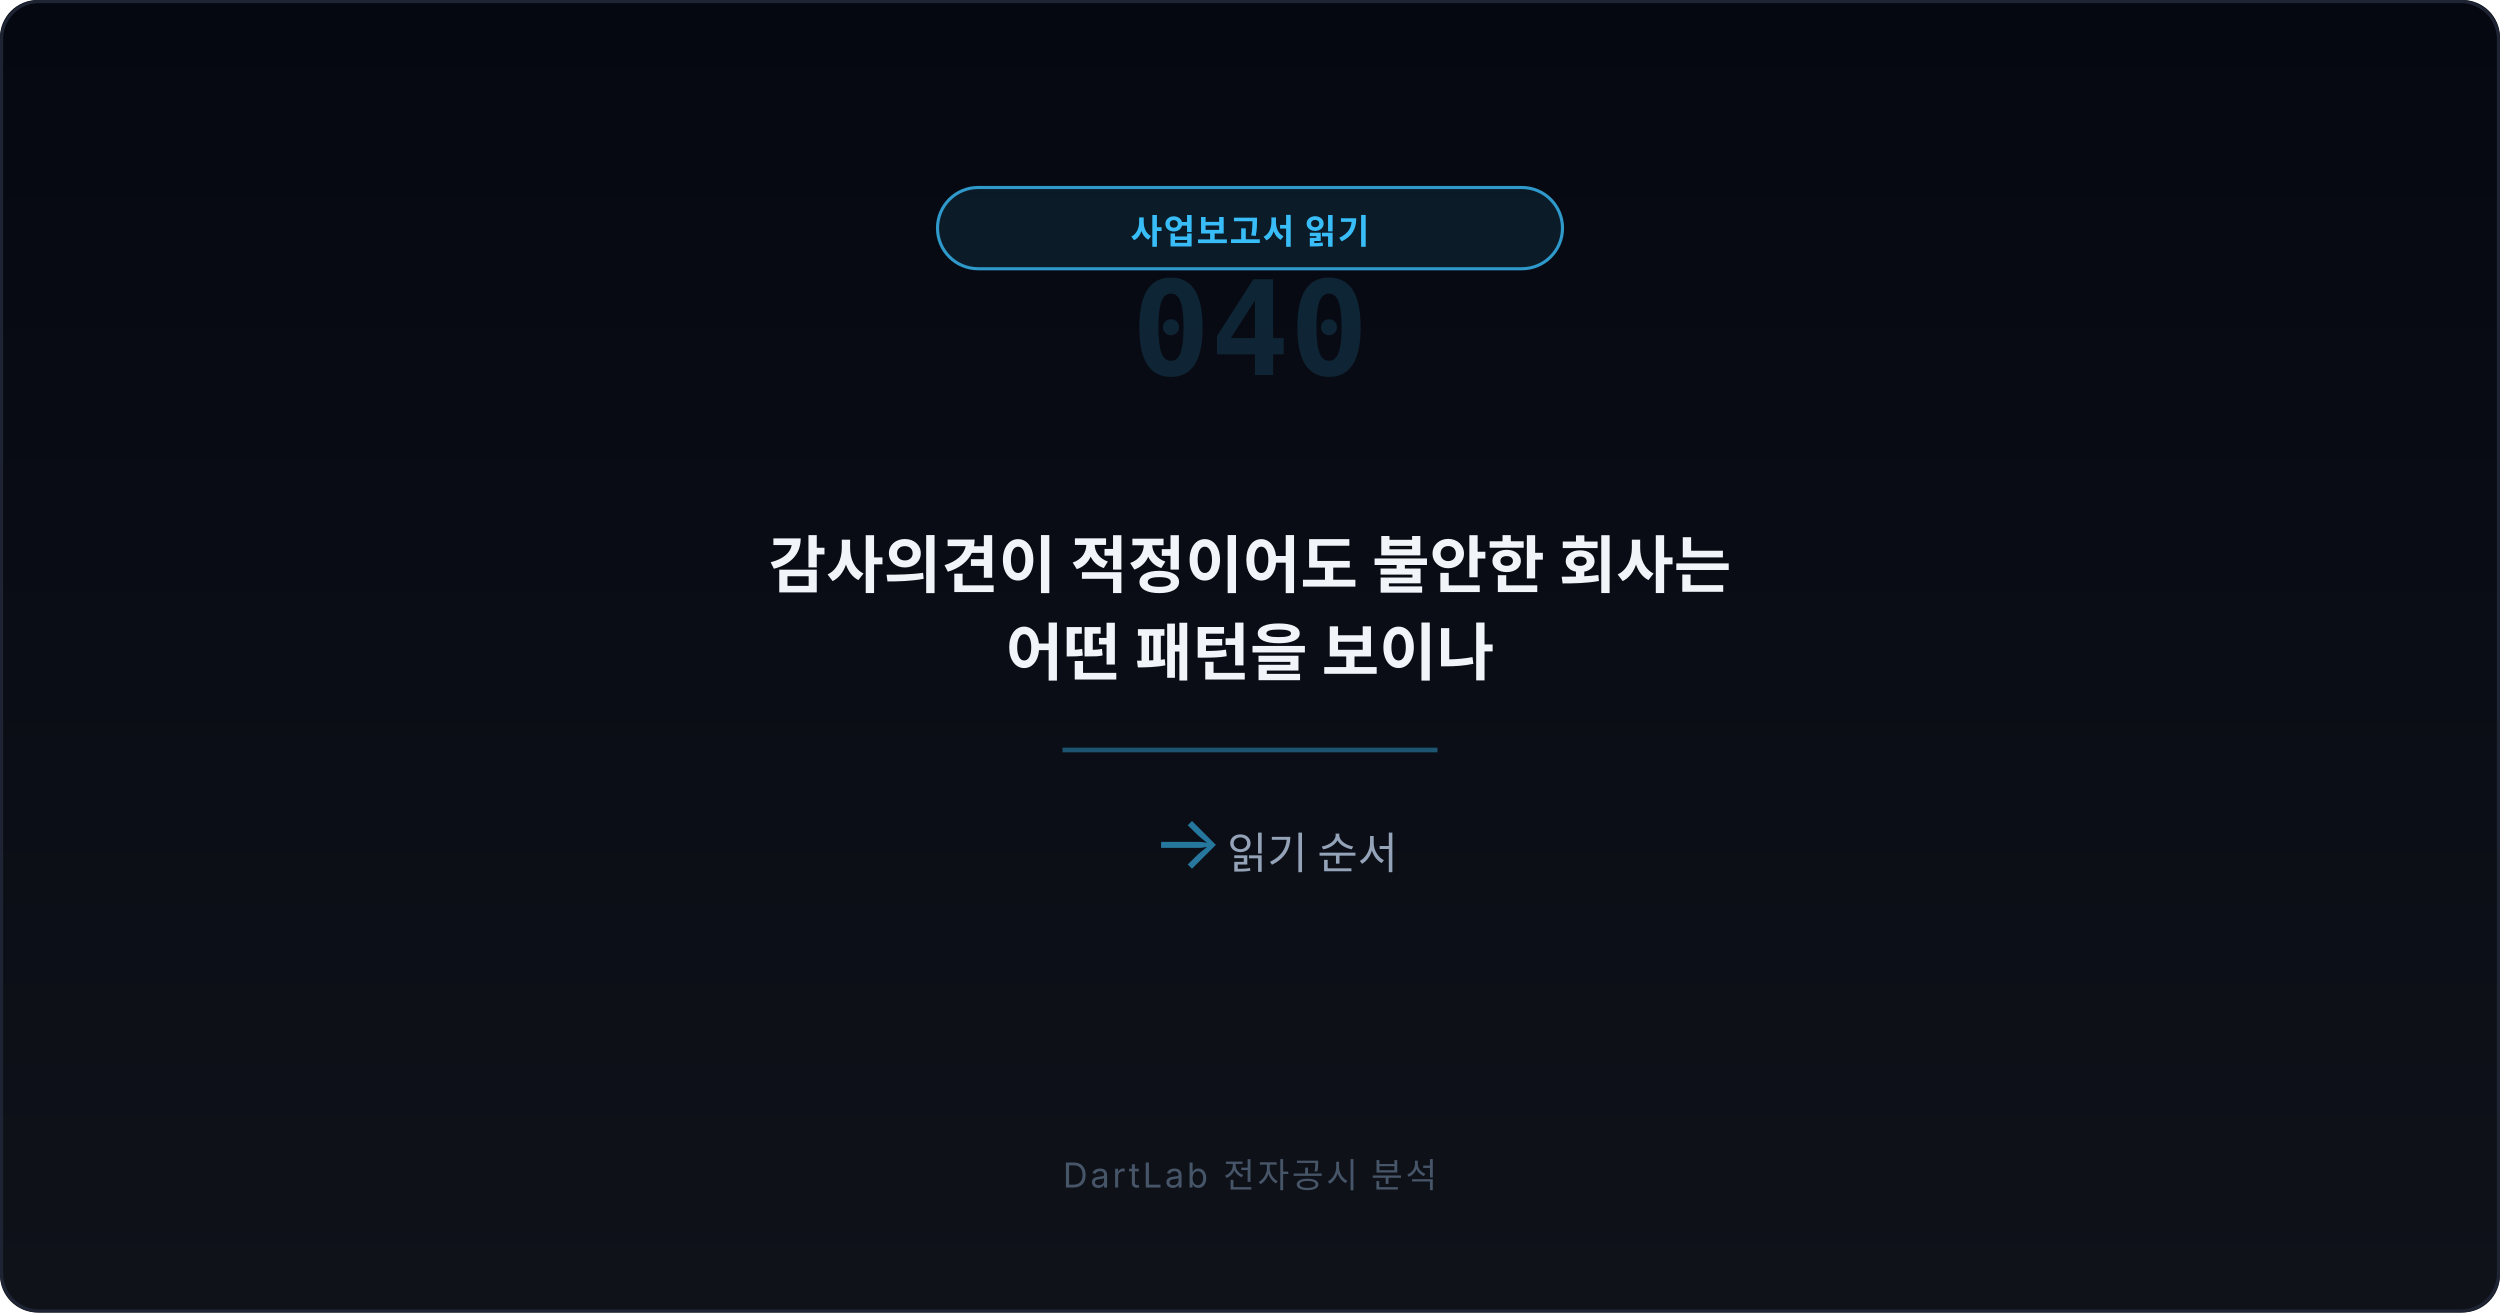
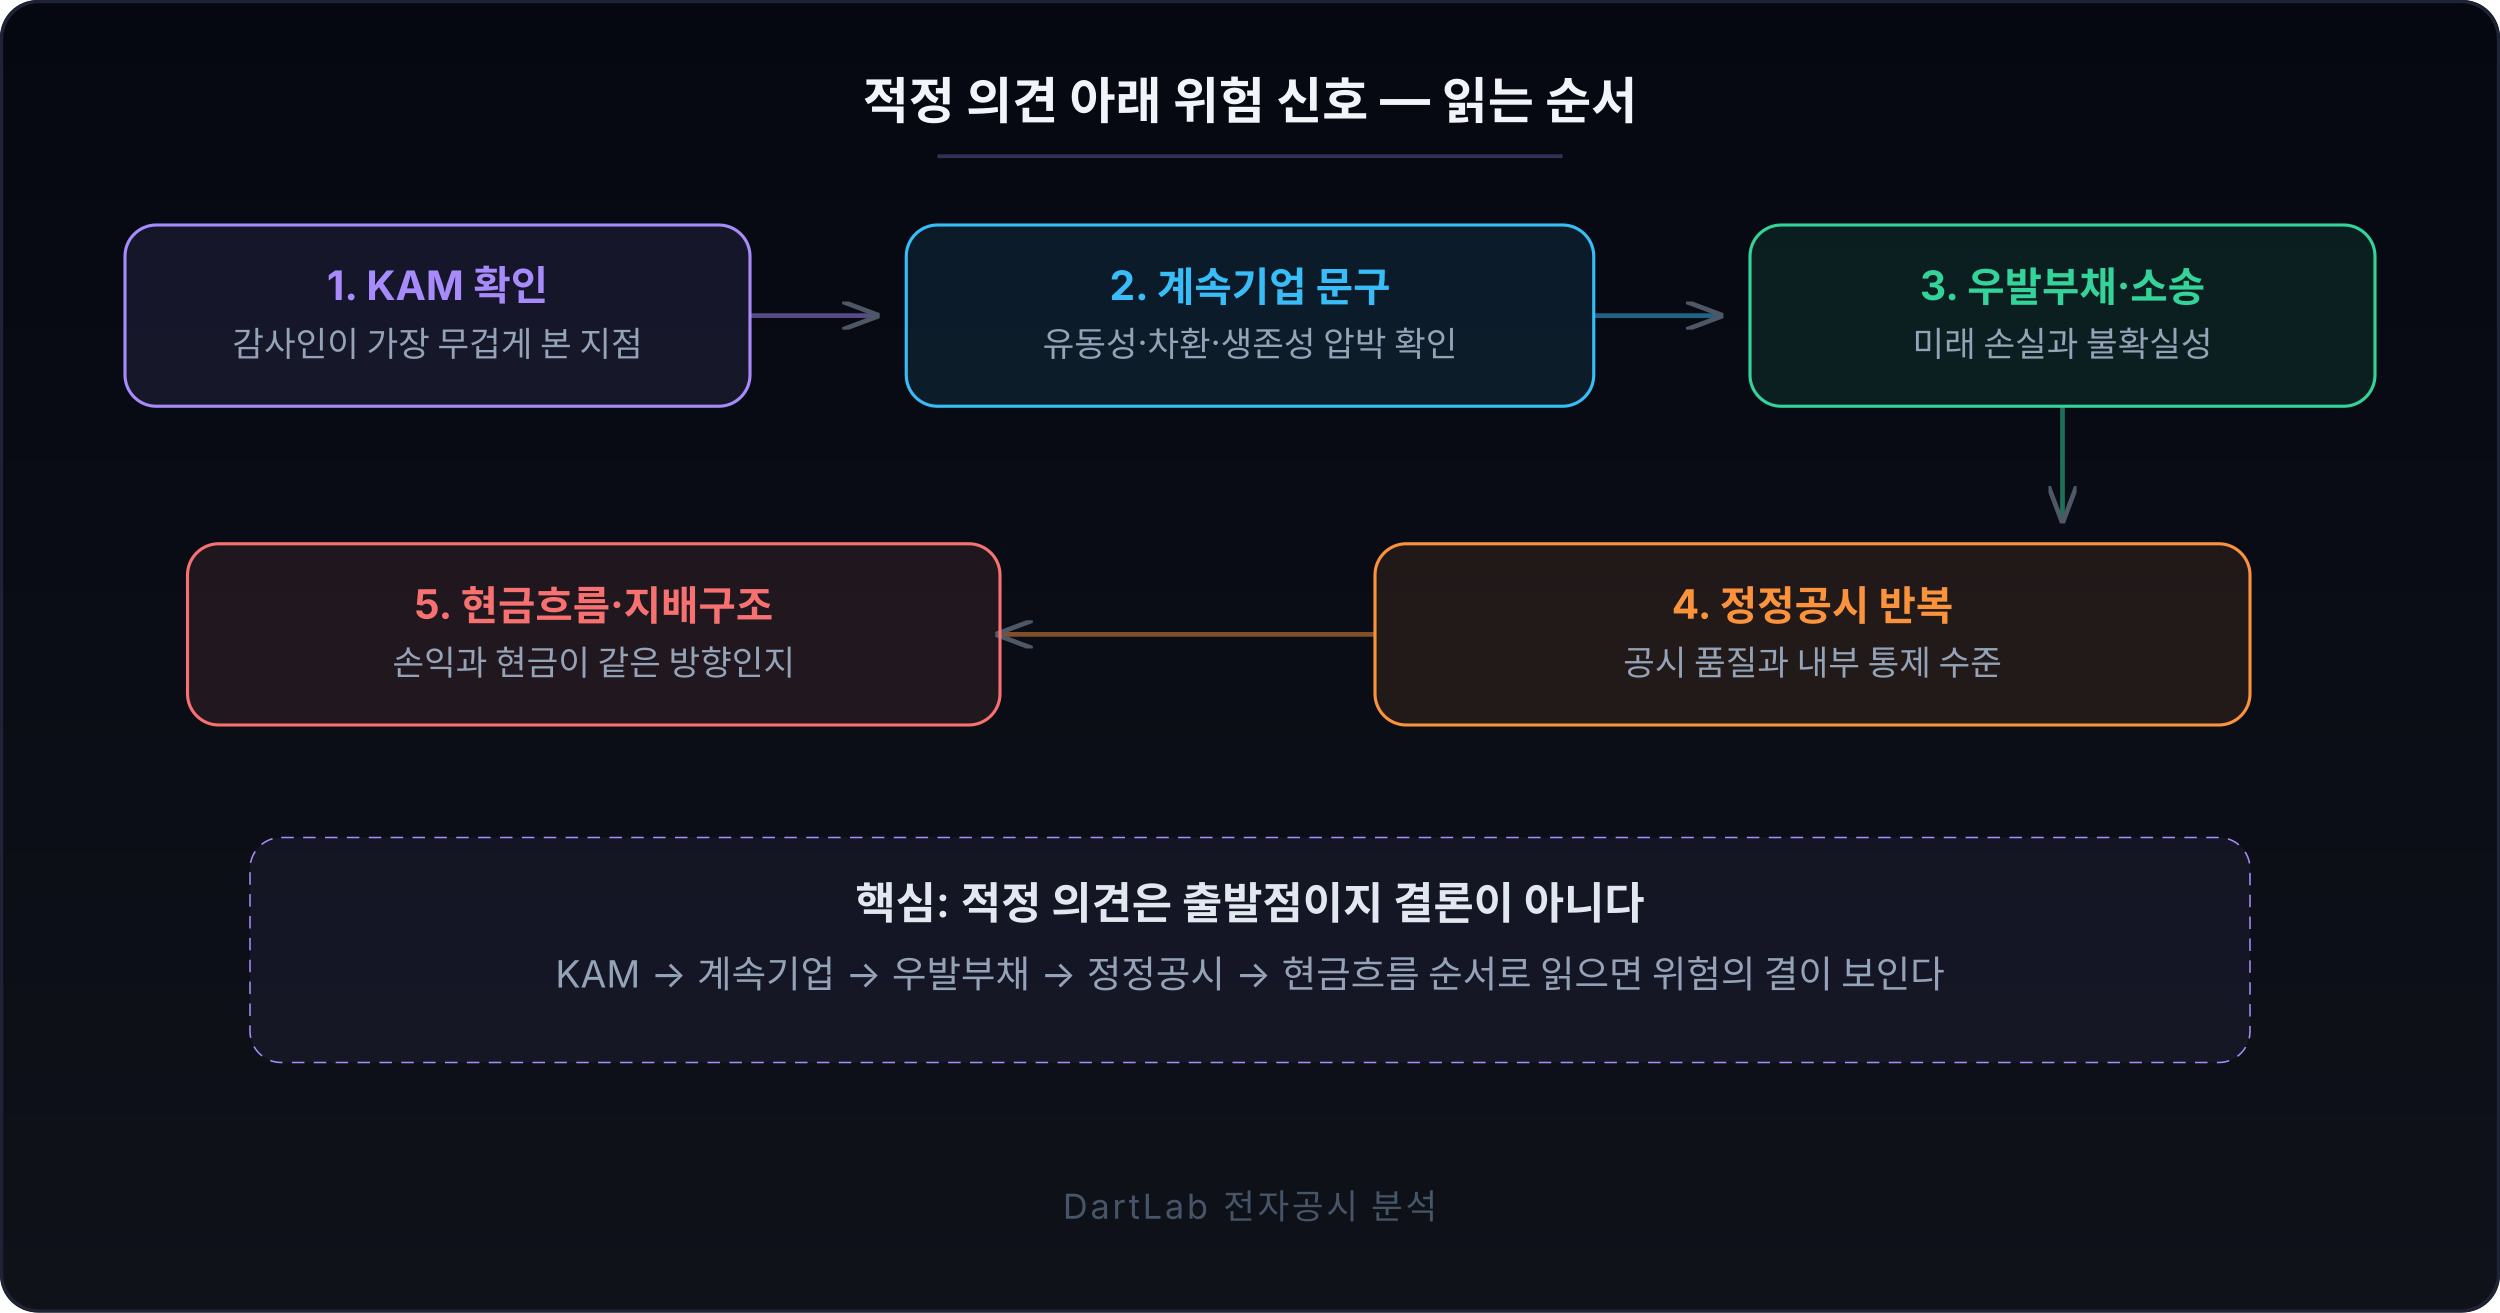
<svg xmlns="http://www.w3.org/2000/svg" viewBox="0 0 800 420" fill="none">
  <defs>
    <linearGradient id="bg" x1="0" y1="0" x2="0" y2="1">
      <stop offset="0%" stop-color="#050811" />
      <stop offset="100%" stop-color="#0f1219" />
    </linearGradient>
+     <marker id="arrow" markerWidth="8" markerHeight="6" refX="7" refY="3" orient="auto">
+       <path d="M0,0 L8,3 L0,6" fill="none" stroke="#94a3b8" stroke-width="1" />
+     </marker>
  </defs>
  <rect width="800" height="420" rx="12" fill="url(#bg)" />
  <rect x="0.5" y="0.5" width="799" height="419" rx="12" stroke="#1e2433" stroke-width="1" fill="none" />
-   <rect x="300" y="60" width="200" height="26" rx="13" fill="rgba(56,189,248,0.12)" stroke="#38bdf8" stroke-width="1" opacity="0.8" />
-   <text x="400" y="78" text-anchor="middle" font-family="Inter, system-ui, sans-serif" font-size="11" font-weight="600" fill="#38bdf8" letter-spacing="0.04em">사업보고서 읽기</text>
-   <text x="400" y="120" text-anchor="middle" font-family="JetBrains Mono, monospace" font-size="42" font-weight="800" fill="#38bdf8" opacity="0.15">040</text>
-   <text x="400" y="188" text-anchor="middle" font-family="Pretendard, Inter, sans-serif" font-size="20" font-weight="700" fill="#f1f5f9">감사의견이 적정이어도 불안한 회사는</text>
-   <text x="400" y="216" text-anchor="middle" font-family="Pretendard, Inter, sans-serif" font-size="20" font-weight="700" fill="#f1f5f9">어떤 패턴을 보이나</text>
-   <line x1="340" y1="240" x2="460" y2="240" stroke="#38bdf8" stroke-width="1.5" opacity="0.4" />
-   <text x="380" y="278" text-anchor="middle" font-family="Inter, system-ui, sans-serif" font-size="24" fill="#38bdf8" opacity="0.6">→</text>
-   <text x="420" y="278" text-anchor="middle" font-family="Pretendard, Inter, sans-serif" font-size="14" fill="#94a3b8">읽기 순서</text>
-   <text x="400" y="380" text-anchor="middle" font-family="Inter, system-ui, sans-serif" font-size="11" fill="#475569" letter-spacing="0.08em">DartLab 전자공시 분석</text>
+   <text x="400" y="38" text-anchor="middle" font-family="Pretendard, Inter, sans-serif" font-size="16" font-weight="700" fill="#f1f5f9">적정 의견 아래 위험 신호 — 읽는 순서</text>
+   <line x1="300" y1="50" x2="500" y2="50" stroke="#a78bfa" stroke-width="1.2" opacity="0.3" />
+   <rect x="40" y="72" width="200" height="58" rx="10" fill="rgba(167,139,250,0.10)" stroke="#a78bfa" stroke-width="1" />
+   <text x="140" y="96" text-anchor="middle" font-family="Pretendard, Inter, sans-serif" font-size="13" font-weight="700" fill="#a78bfa">1. KAM 확인</text>
+   <text x="140" y="114" text-anchor="middle" font-family="Inter, system-ui, sans-serif" font-size="11" fill="#94a3b8">감사인이 가장 무겁게 본 지점</text>
+   <path d="M240 101 L280 101" stroke="#a78bfa" stroke-width="1.5" opacity="0.5" marker-end="url(#arrow)" />
+   <rect x="290" y="72" width="220" height="58" rx="10" fill="rgba(56,189,248,0.10)" stroke="#38bdf8" stroke-width="1" />
+   <text x="400" y="96" text-anchor="middle" font-family="Pretendard, Inter, sans-serif" font-size="13" font-weight="700" fill="#38bdf8">2. 계속기업 문구</text>
+   <text x="400" y="114" text-anchor="middle" font-family="Inter, system-ui, sans-serif" font-size="11" fill="#94a3b8">유동성·차환·생존성 압박 확인</text>
+   <path d="M510 101 L550 101" stroke="#38bdf8" stroke-width="1.5" opacity="0.5" marker-end="url(#arrow)" />
+   <rect x="560" y="72" width="200" height="58" rx="10" fill="rgba(52,211,153,0.10)" stroke="#34d399" stroke-width="1" />
+   <text x="660" y="96" text-anchor="middle" font-family="Pretendard, Inter, sans-serif" font-size="13" font-weight="700" fill="#34d399">3. 우발부채·소송</text>
+   <text x="660" y="114" text-anchor="middle" font-family="Inter, system-ui, sans-serif" font-size="11" fill="#94a3b8">미래 손실과 불확실성</text>
+   <path d="M660 130 L660 166" stroke="#34d399" stroke-width="1.5" opacity="0.5" marker-end="url(#arrow)" />
+   <rect x="440" y="174" width="280" height="58" rx="10" fill="rgba(251,146,60,0.10)" stroke="#fb923c" stroke-width="1" />
+   <text x="580" y="198" text-anchor="middle" font-family="Pretendard, Inter, sans-serif" font-size="13" font-weight="700" fill="#fb923c">4. 정정공시 반복</text>
+   <text x="580" y="216" text-anchor="middle" font-family="Inter, system-ui, sans-serif" font-size="11" fill="#94a3b8">공시 품질과 내부 통제 수준</text>
+   <path d="M440 203 L320 203" stroke="#fb923c" stroke-width="1.5" opacity="0.5" marker-end="url(#arrow)" />
+   <rect x="60" y="174" width="260" height="58" rx="10" fill="rgba(248,113,113,0.10)" stroke="#f87171" stroke-width="1" />
+   <text x="190" y="198" text-anchor="middle" font-family="Pretendard, Inter, sans-serif" font-size="13" font-weight="700" fill="#f87171">5. 현금흐름·지배구조</text>
+   <text x="190" y="216" text-anchor="middle" font-family="Inter, system-ui, sans-serif" font-size="11" fill="#94a3b8">손익과 현금이 같은 방향인지</text>
+   <rect x="80" y="268" width="640" height="72" rx="10" fill="rgba(167,139,250,0.06)" stroke="#a78bfa" stroke-width="0.5" stroke-dasharray="4 3" />
+   <text x="400" y="294" text-anchor="middle" font-family="Pretendard, Inter, sans-serif" font-size="14" font-weight="600" fill="#e2e8f0">핵심: 적정 의견은 출발점이지 결론이 아니다</text>
+   <text x="400" y="316" text-anchor="middle" font-family="Inter, system-ui, sans-serif" font-size="12" fill="#94a3b8">KAM → 계속기업 → 우발부채 → 정정공시 → 현금흐름 순서로 읽으면 위험의 결이 보인다</text>
+   <text x="400" y="390" text-anchor="middle" font-family="Inter, system-ui, sans-serif" font-size="11" fill="#475569" letter-spacing="0.08em">DartLab 전자공시 분석</text>
</svg>
